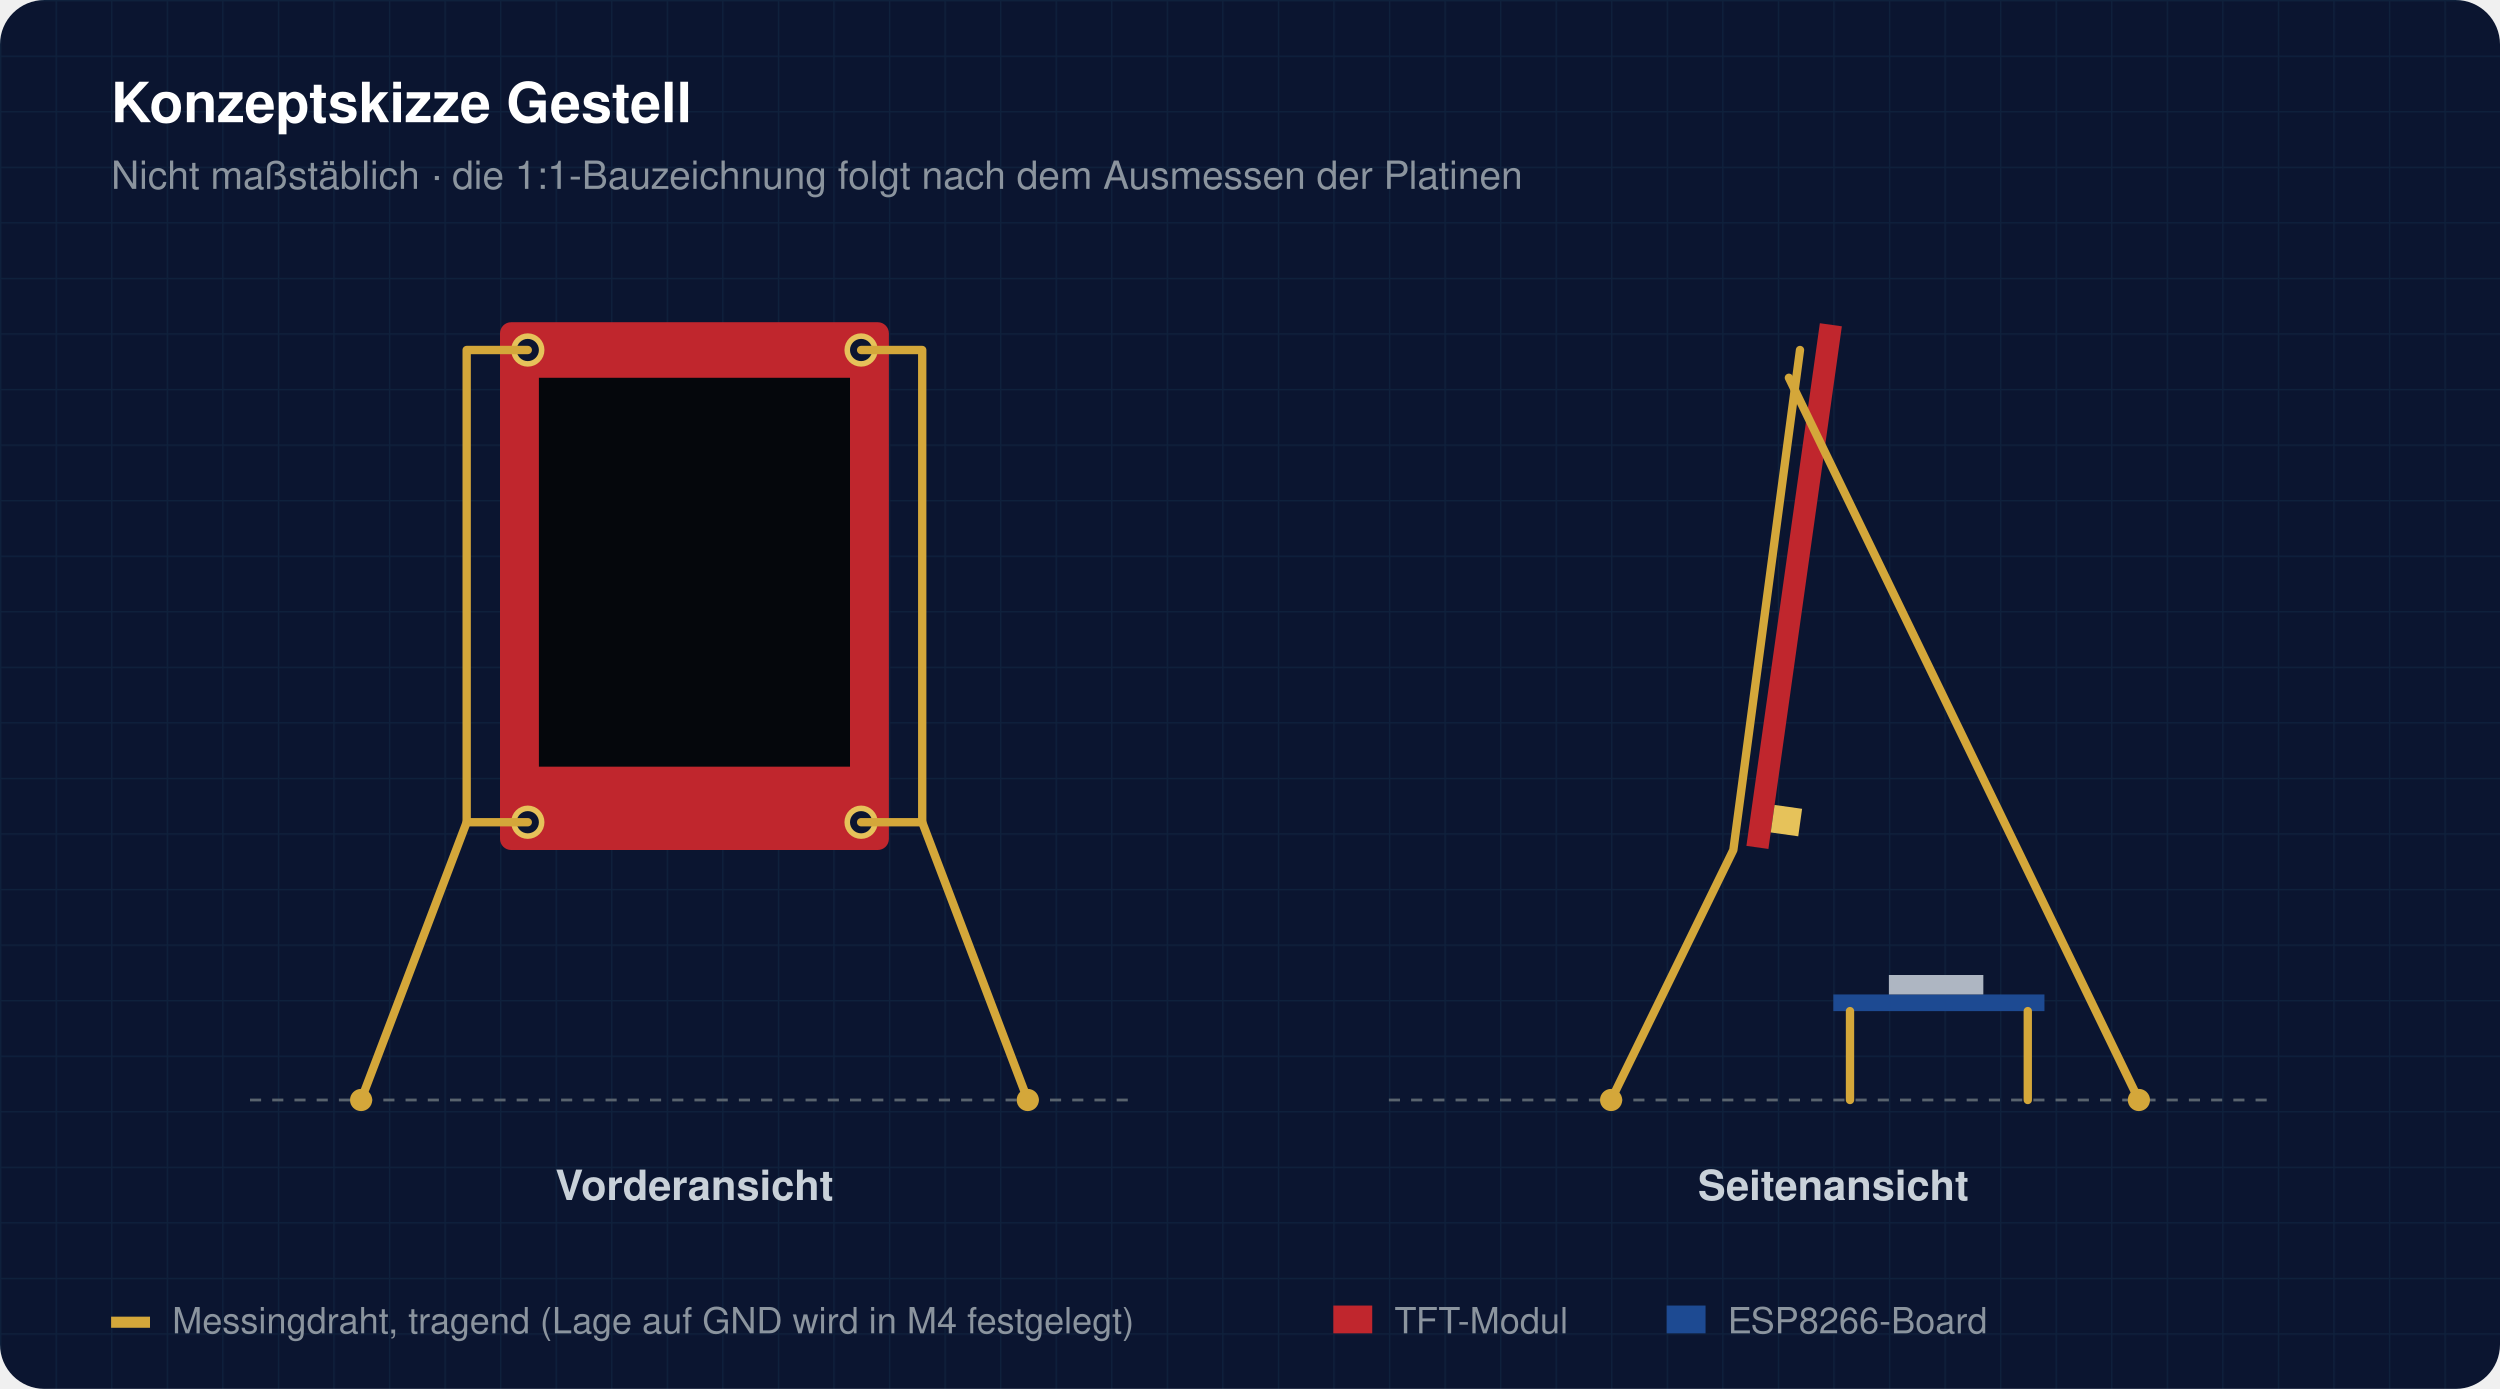
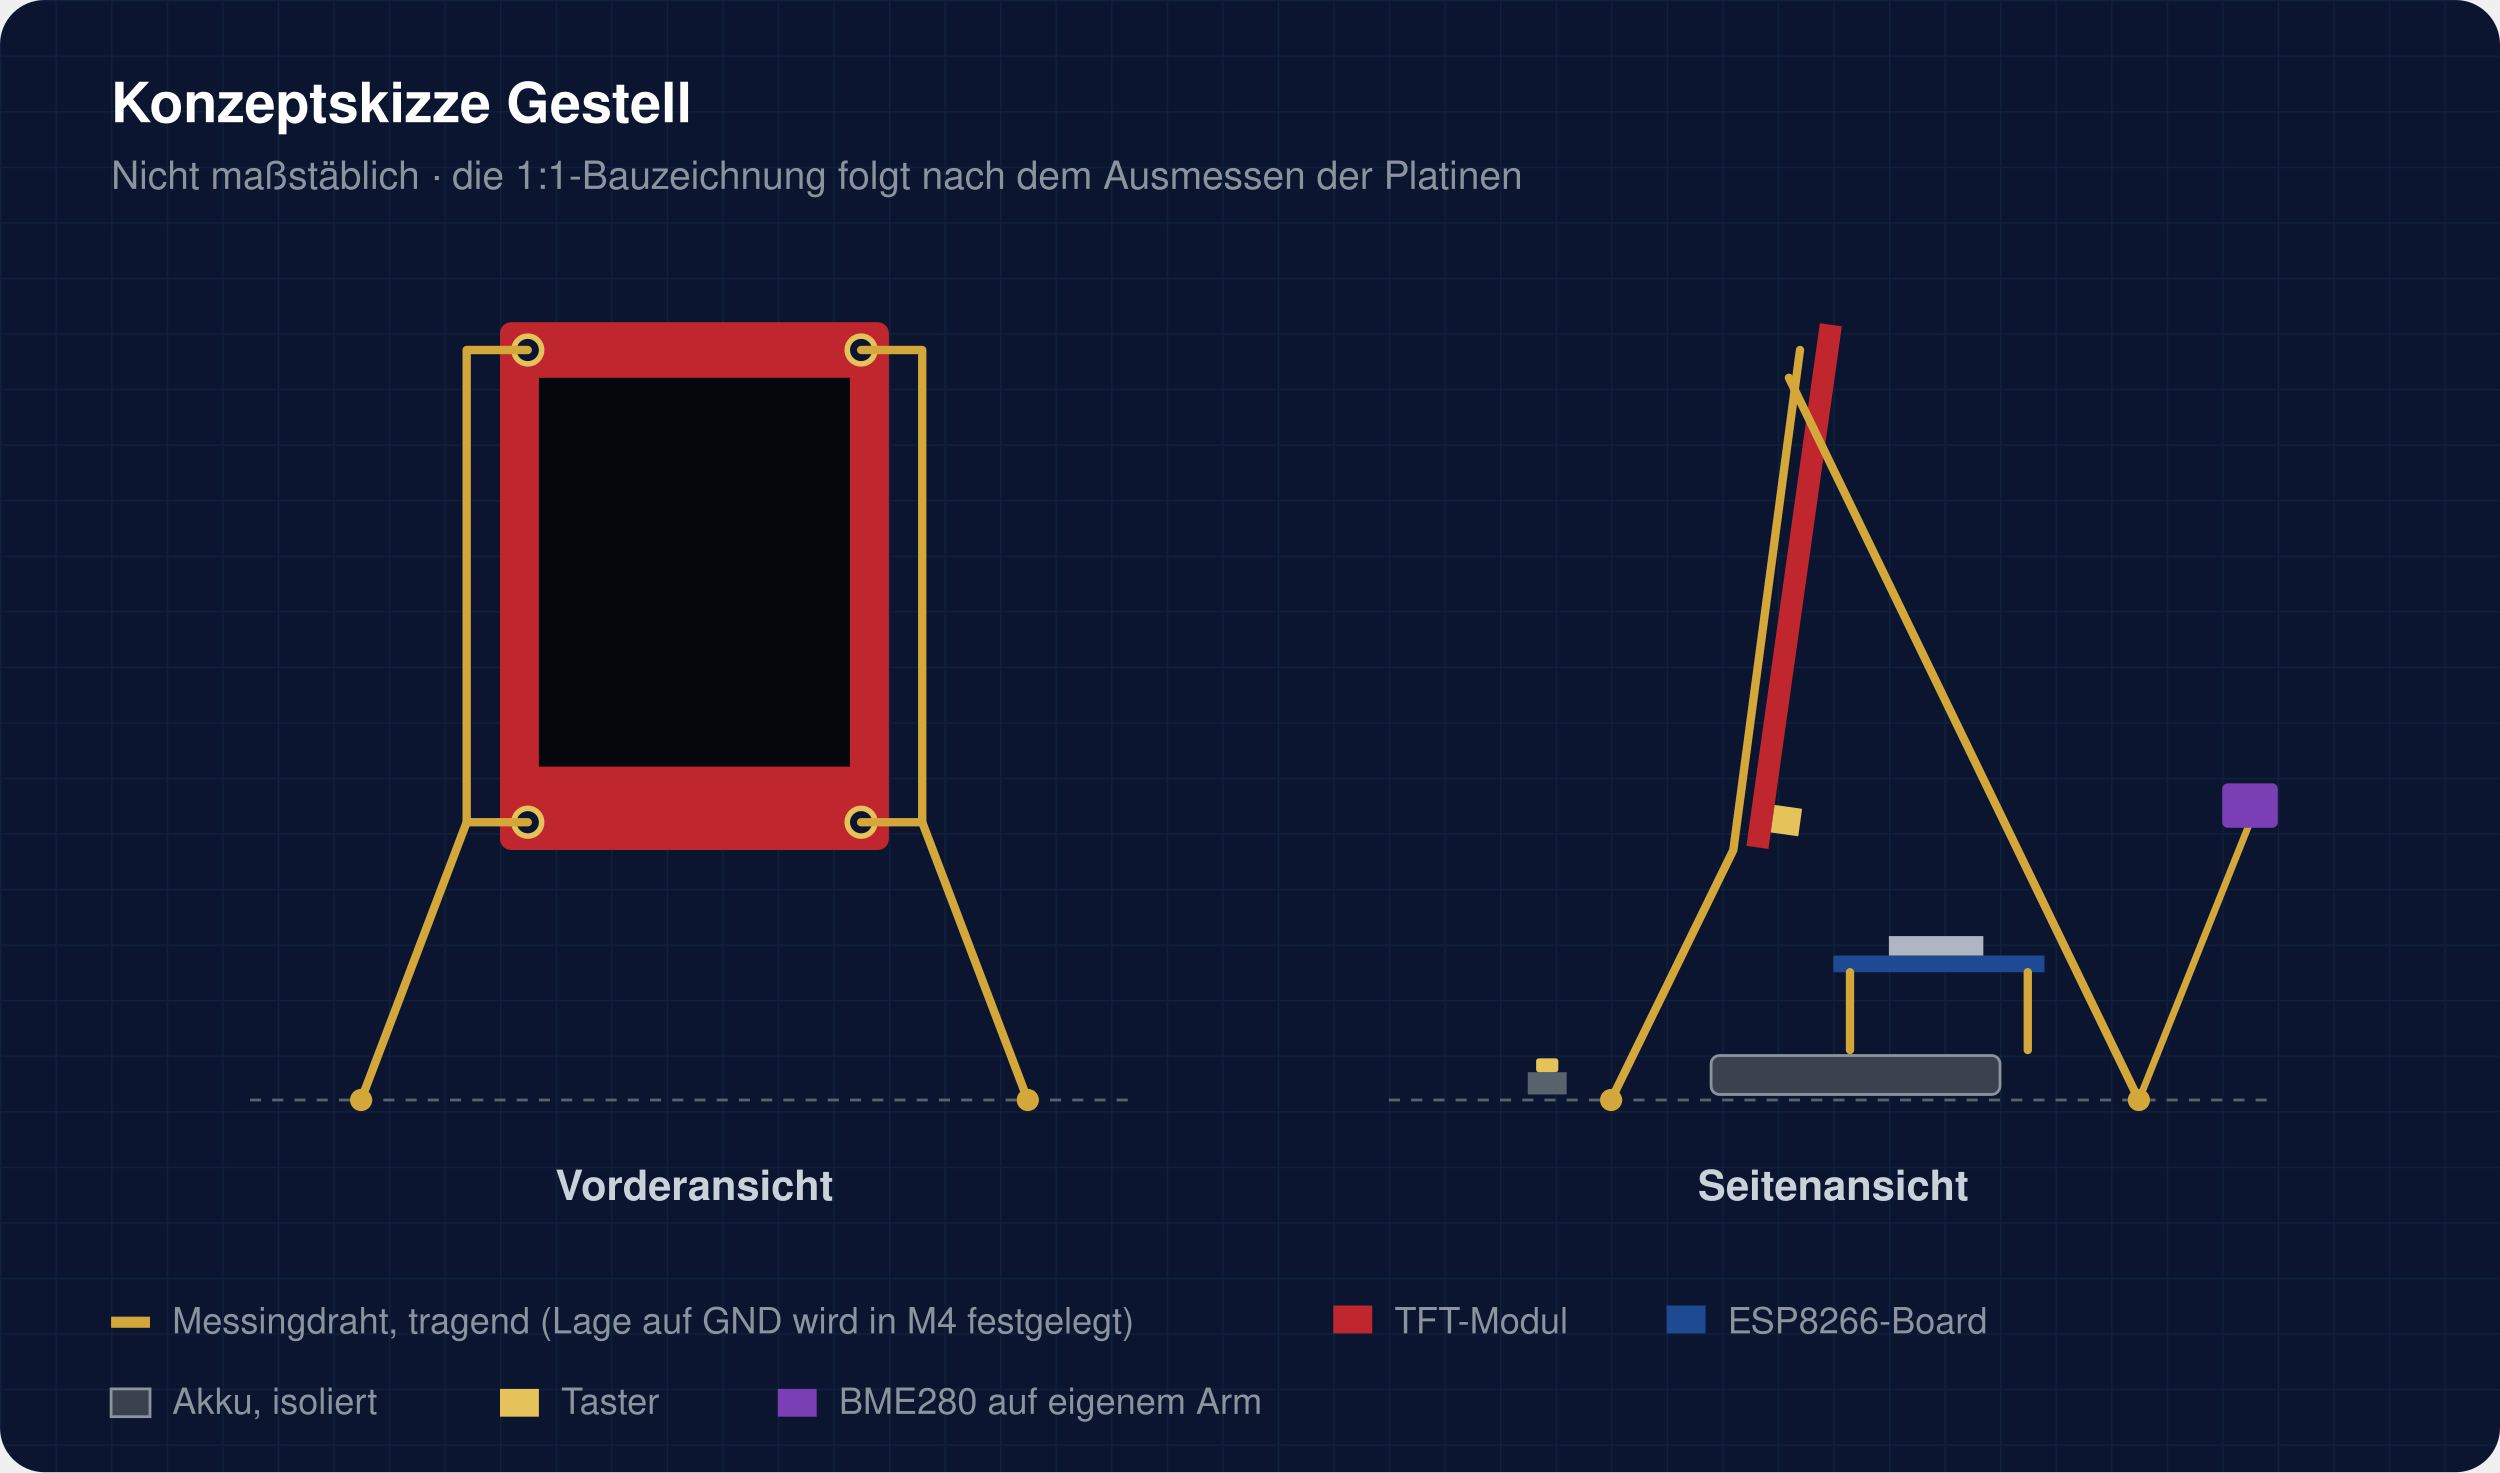
- <svg xmlns="http://www.w3.org/2000/svg" viewBox="0 0 900 500" width="900" height="500" role="img" aria-label="Konzeptskizze des Messinggestells in Vorder- und Seitenansicht, nicht maßstäblich">
+ <svg xmlns="http://www.w3.org/2000/svg" viewBox="0 0 900 530" width="900" height="530" role="img" aria-label="Konzeptskizze des Messinggestells in Vorder- und Seitenansicht, nicht maßstäblich">
  <defs>
    <pattern id="grid" width="20" height="20" patternUnits="userSpaceOnUse">
      <path d="M20 0H0V20" fill="none" stroke="#5ce1ff" stroke-opacity="0.06" />
    </pattern>
  </defs>
-   <rect width="900" height="500" rx="16" fill="#0b1530" />
-   <rect width="900" height="500" rx="16" fill="url(#grid)" />
+   <rect width="900" height="530" rx="16" fill="#0b1530" />
+   <rect width="900" height="530" rx="16" fill="url(#grid)" />
  <g font-family="-apple-system, 'Segoe UI', Helvetica, Arial, sans-serif">
    <text x="40" y="44" fill="#ffffff" font-size="20" font-weight="700">Konzeptskizze Gestell</text>
    <text x="40" y="68" fill="#8b949e" font-size="14">Nicht maßstäblich · die 1:1-Bauzeichnung folgt nach dem Ausmessen der Platinen</text>
  </g>
  <g transform="translate(110 96)">
    <line x1="-20" y1="300" x2="300" y2="300" stroke="#59636e" stroke-dasharray="4 4" />
    <rect x="70" y="20" width="140" height="190" rx="4" fill="#c0262d" />
    <rect x="84" y="40" width="112" height="140" fill="#05070c" />
    <g fill="#0b1530" stroke="#e6c25a" stroke-width="2">
      <circle cx="80" cy="30" r="5" />
      <circle cx="200" cy="30" r="5" />
      <circle cx="80" cy="200" r="5" />
      <circle cx="200" cy="200" r="5" />
    </g>
    <g fill="none" stroke="#d4a73a" stroke-width="3" stroke-linecap="round" stroke-linejoin="round">
      <path d="M20 300 L 58 200 L 58 30 L 80 30" />
      <path d="M260 300 L 222 200 L 222 30 L 200 30" />
      <path d="M58 200 L 80 200 M222 200 L 200 200" />
    </g>
    <g fill="#d4a73a">
      <circle cx="20" cy="300" r="4" />
      <circle cx="260" cy="300" r="4" />
    </g>
    <text x="140" y="336" text-anchor="middle" fill="#c9d1d9" font-family="-apple-system, 'Segoe UI', Helvetica, Arial, sans-serif" font-size="15" font-weight="600">Vorderansicht</text>
  </g>
  <g transform="translate(520 96)">
    <line x1="-20" y1="300" x2="300" y2="300" stroke="#59636e" stroke-dasharray="4 4" />
    <g transform="rotate(8 120 200)">
      <rect x="110" y="20" width="8" height="190" fill="#c0262d" />
      <rect x="118" y="194" width="10" height="10" fill="#e6c25a" />
    </g>
-     <rect x="140" y="262" width="76" height="6" fill="#1d4a92" />
-     <rect x="160" y="255" width="34" height="7" fill="#aeb6c2" />
+     <rect x="140" y="248" width="76" height="6" fill="#1d4a92" />
+     <rect x="160" y="241" width="34" height="7" fill="#aeb6c2" />
+     <rect x="96" y="284" width="104" height="14" rx="3" fill="#3a4250" stroke="#8b949e" stroke-width="1" />
+     <rect x="30" y="290" width="14" height="8" fill="#59636e" />
+     <rect x="33" y="285" width="8" height="5" rx="1" fill="#e6c25a" />
+     <path d="M250 300 L 290 200" fill="none" stroke="#d4a73a" stroke-width="2.5" stroke-linecap="round" />
+     <rect x="280" y="186" width="20" height="16" rx="2" fill="#7b3fb5" />
    <g fill="none" stroke="#d4a73a" stroke-width="3" stroke-linecap="round" stroke-linejoin="round">
      <path d="M60 300 L 104 210 L 128 30" />
      <path d="M250 300 L 124 40" />
-       <path d="M146 268 L 146 300 M210 268 L 210 300" />
+       <path d="M146 254 L 146 282 M210 254 L 210 282" />
    </g>
    <g fill="#d4a73a">
      <circle cx="60" cy="300" r="4" />
      <circle cx="250" cy="300" r="4" />
    </g>
    <text x="140" y="336" text-anchor="middle" fill="#c9d1d9" font-family="-apple-system, 'Segoe UI', Helvetica, Arial, sans-serif" font-size="15" font-weight="600">Seitenansicht</text>
  </g>
  <g font-family="-apple-system, 'Segoe UI', Helvetica, Arial, sans-serif" font-size="13" fill="#8b949e" transform="translate(40 484)">
    <rect x="0" y="-10" width="14" height="4" fill="#d4a73a" />
    <text x="22" y="-4">Messingdraht, tragend (Lage auf GND wird in M4 festgelegt)</text>
    <rect x="440" y="-14" width="14" height="10" fill="#c0262d" />
    <text x="462" y="-4">TFT-Modul</text>
    <rect x="560" y="-14" width="14" height="10" fill="#1d4a92" />
    <text x="582" y="-4">ESP8266-Board</text>
+     <rect x="0" y="16" width="14" height="10" fill="#3a4250" stroke="#8b949e" />
+     <text x="22" y="25">Akku, isoliert</text>
+     <rect x="140" y="16" width="14" height="10" fill="#e6c25a" />
+     <text x="162" y="25">Taster</text>
+     <rect x="240" y="16" width="14" height="10" fill="#7b3fb5" />
+     <text x="262" y="25">BME280 auf eigenem Arm</text>
  </g>
</svg>
